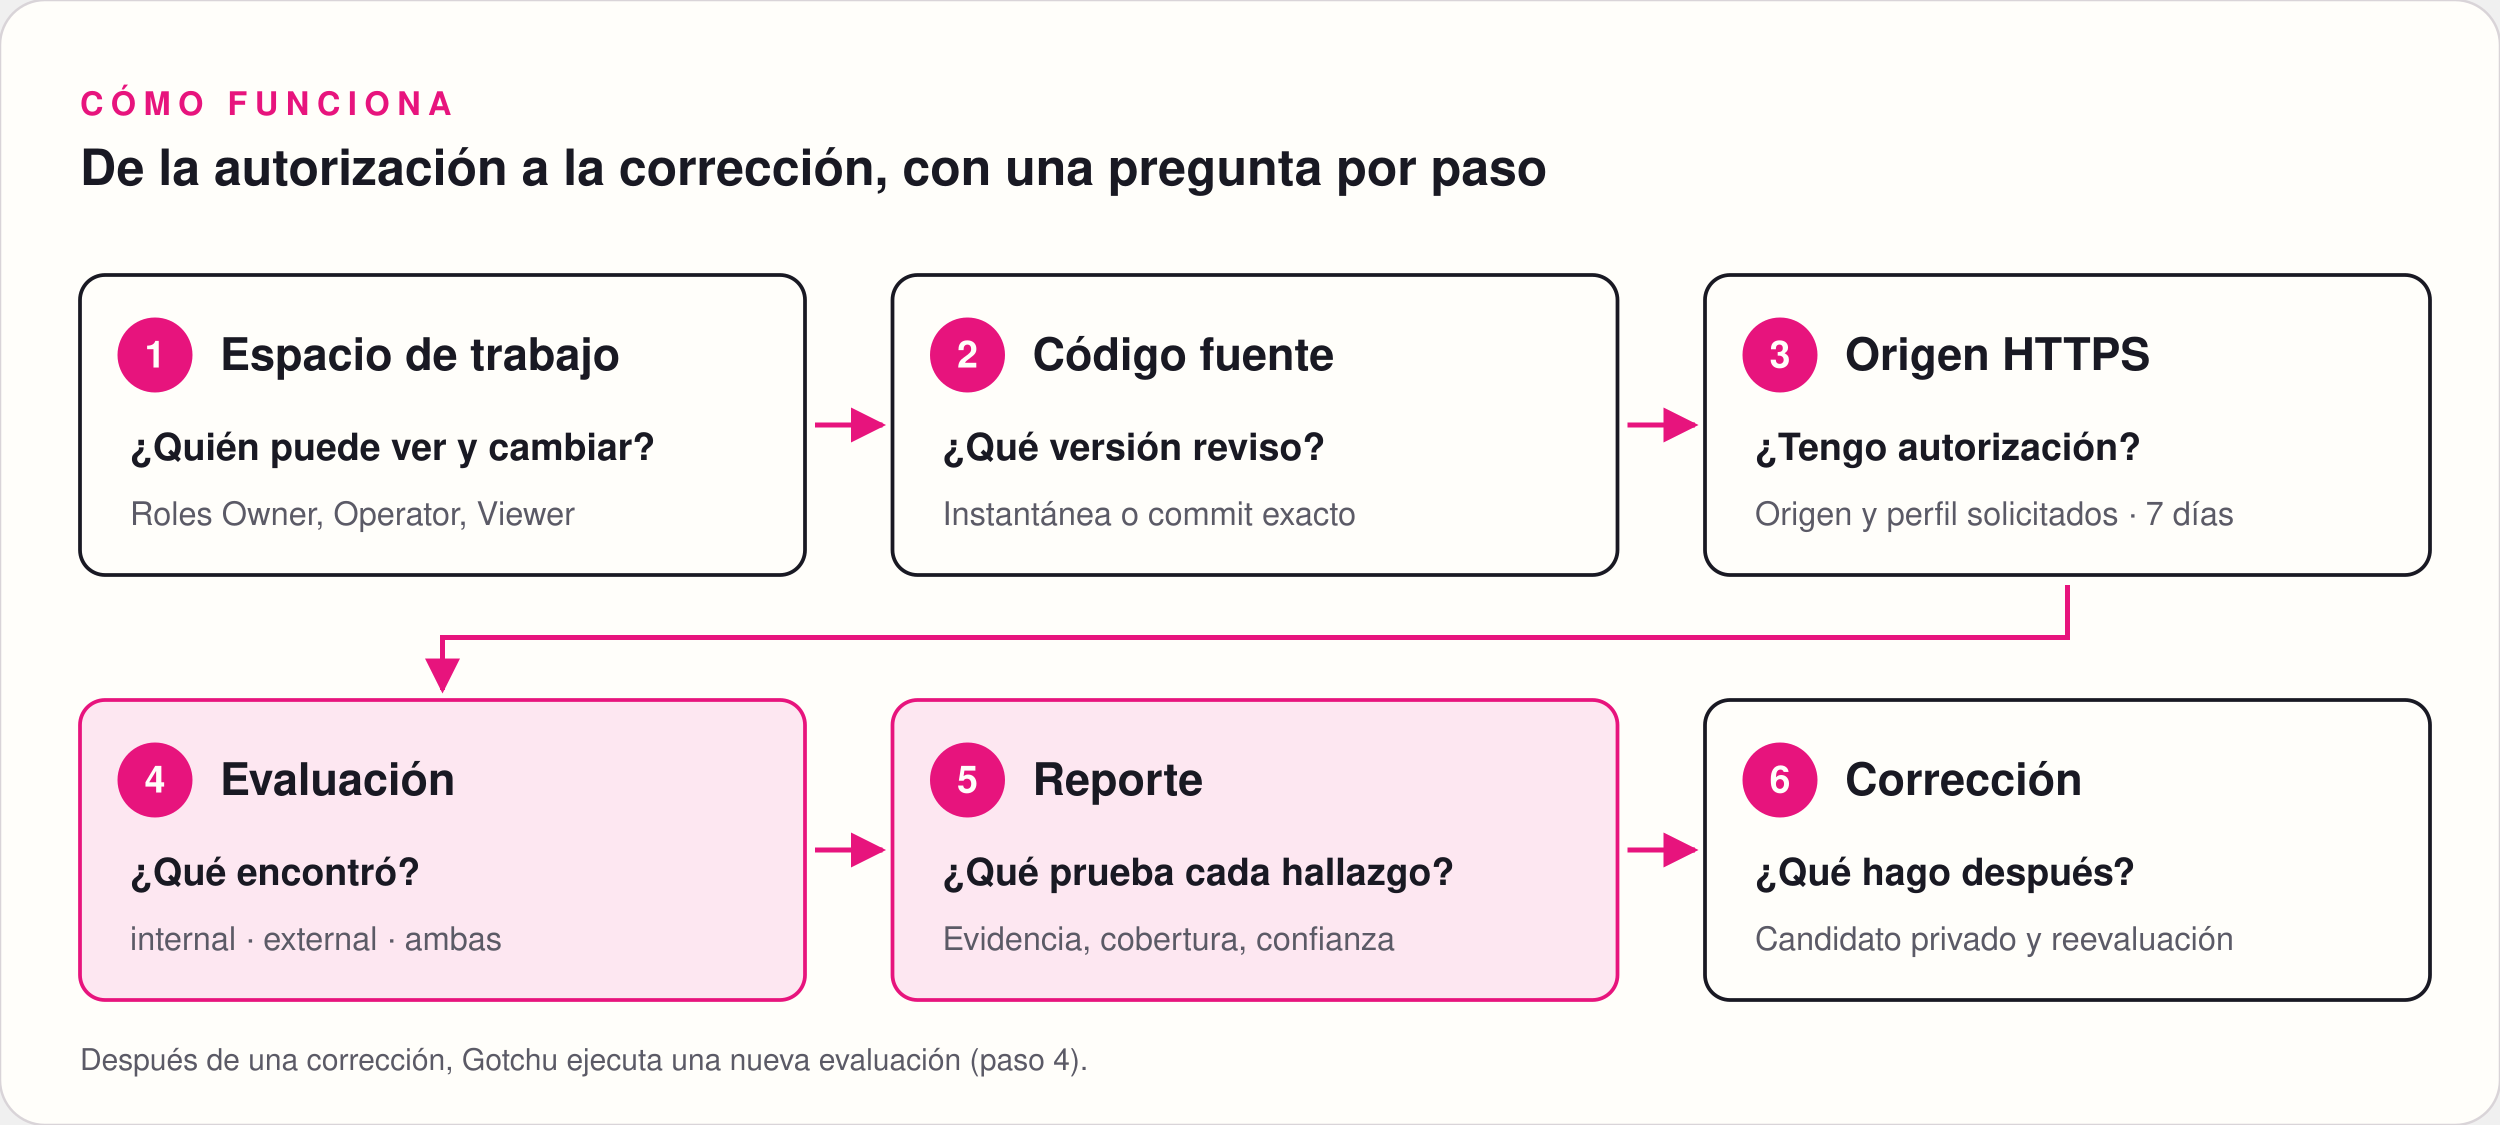
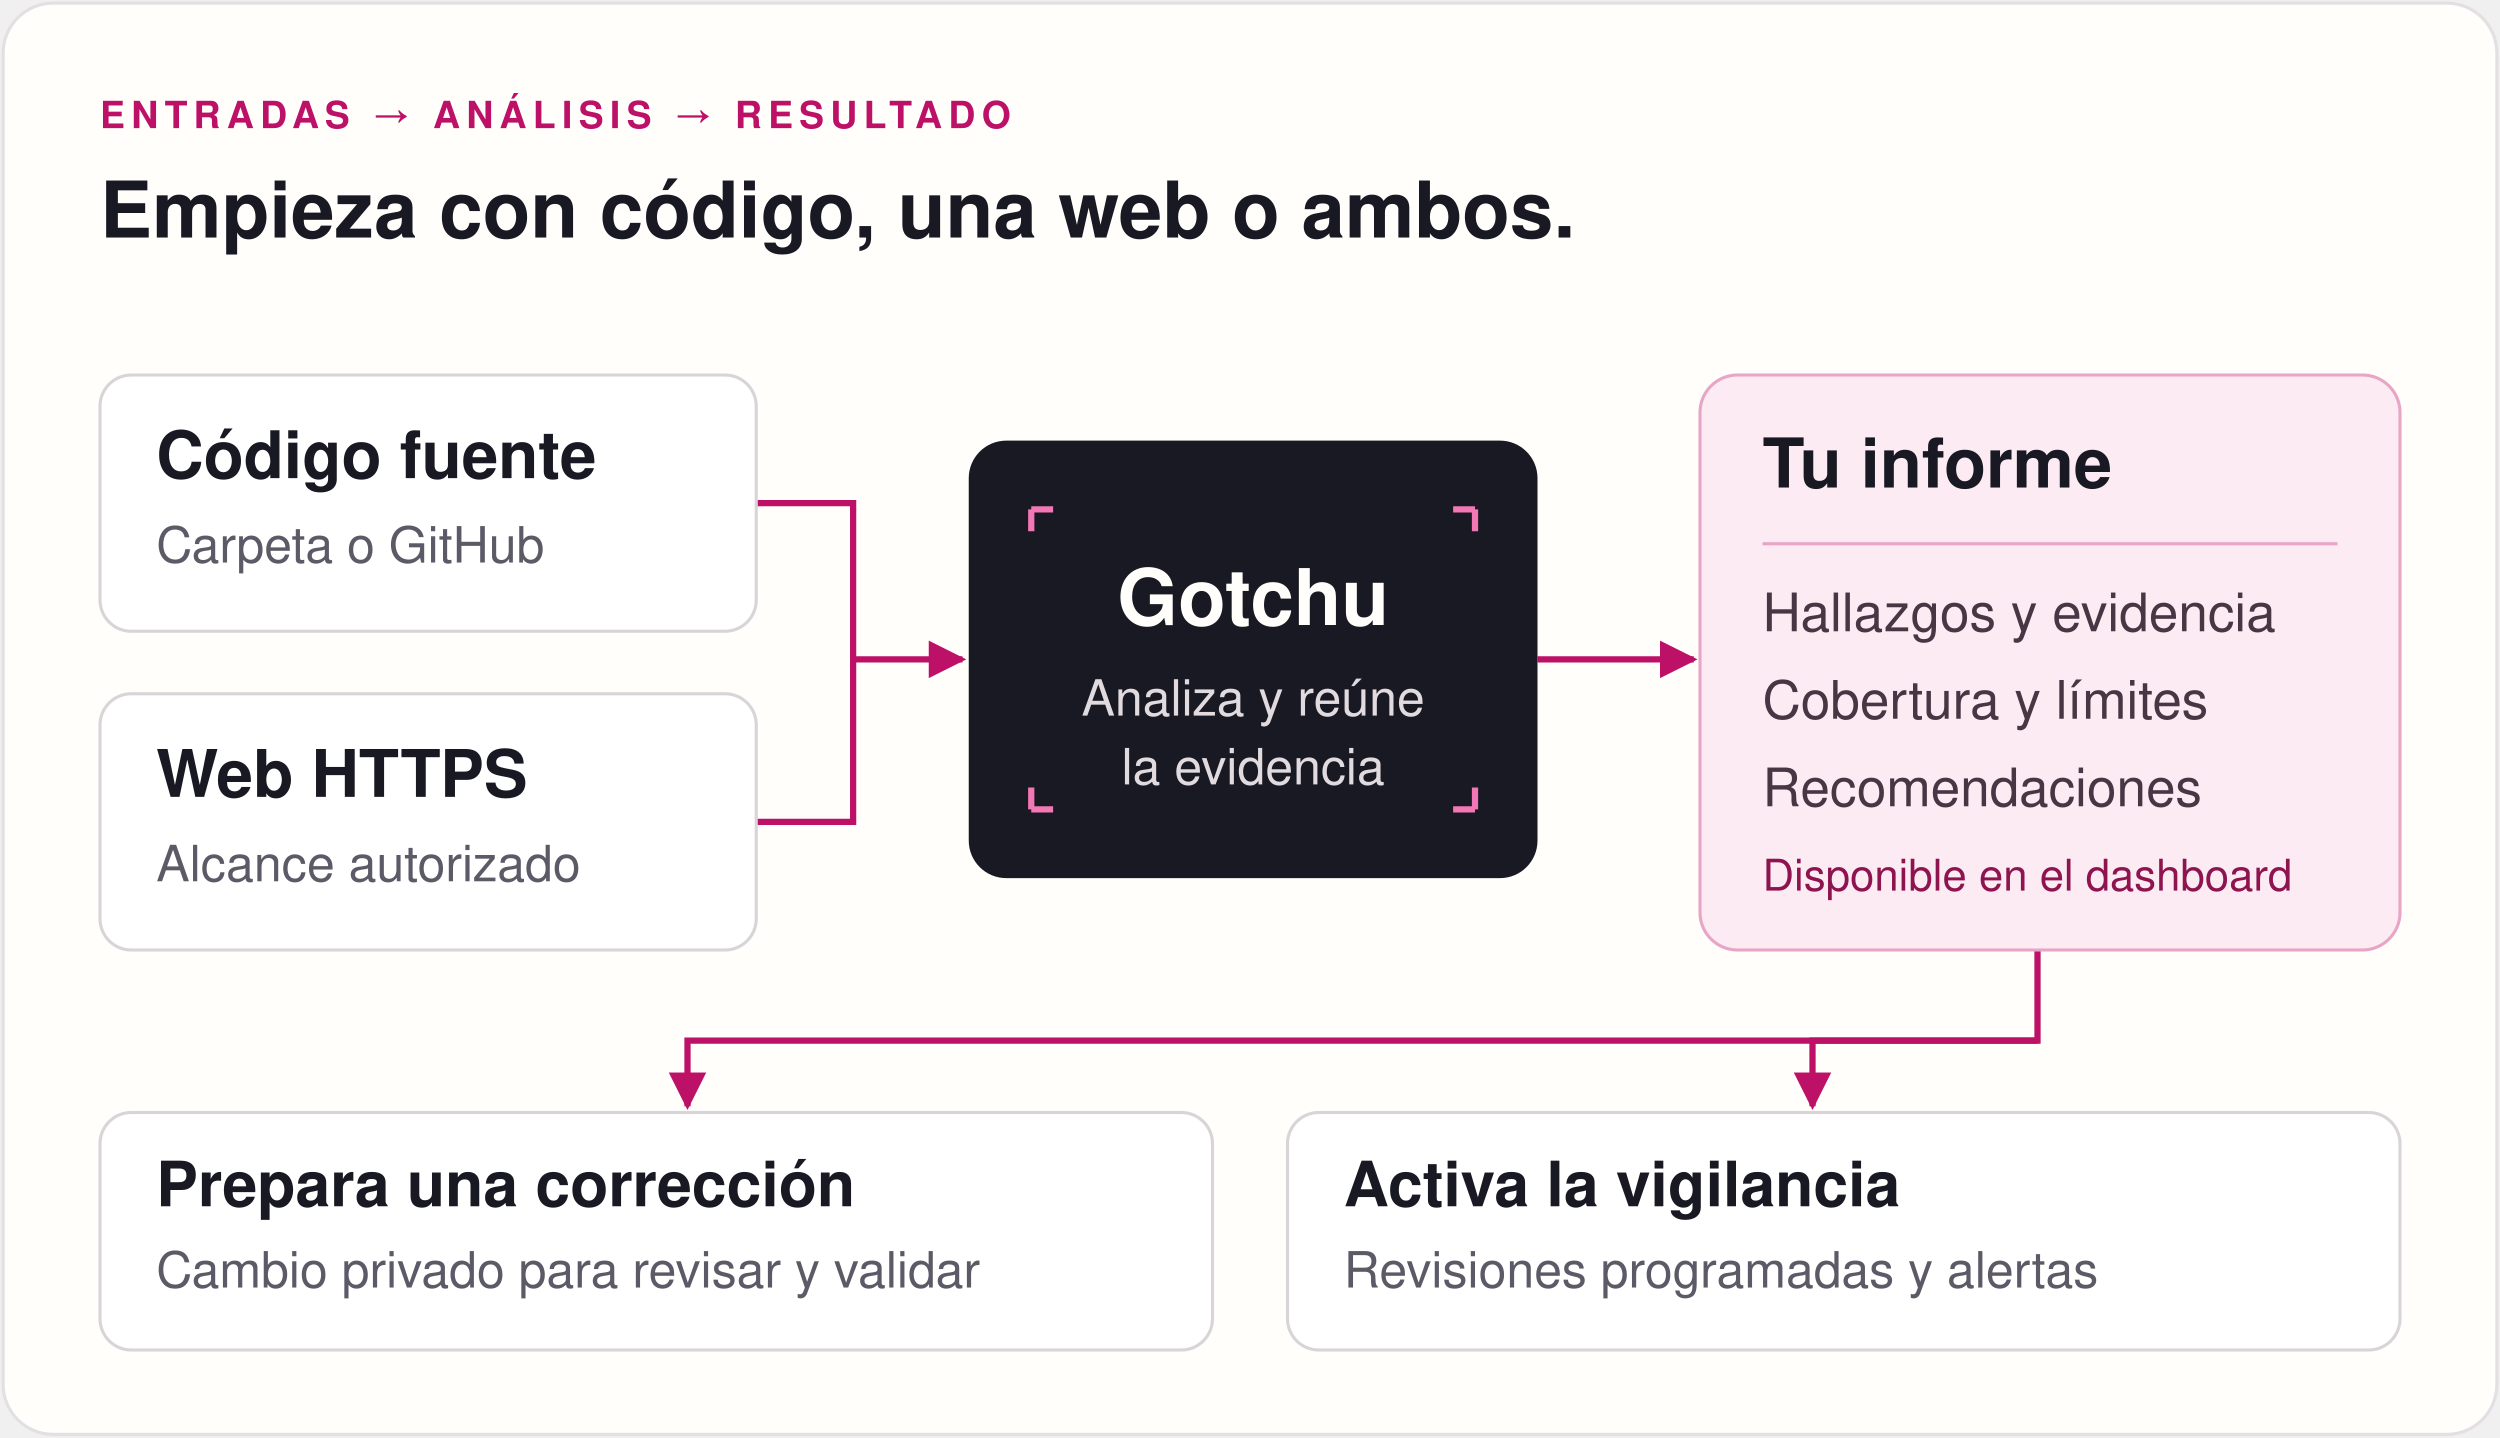
- <svg xmlns="http://www.w3.org/2000/svg" width="1000" height="450" viewBox="0 0 1000 450" role="img" aria-label="Flujo de Gotchu en seis pasos">
+ <svg xmlns="http://www.w3.org/2000/svg" width="800" height="460" viewBox="0 0 800 460" role="img" aria-labelledby="title desc">
  <defs>
-     <marker id="a" viewBox="0 0 10 10" refX="9" refY="5" markerWidth="7" markerHeight="7" orient="auto">
-       <path d="M0 0L10 5L0 10z" fill="#e7147d" />
+     <marker id="arrow" viewBox="0 0 10 10" refX="9" refY="5" markerWidth="6" markerHeight="6" orient="auto">
+       <path d="M0 0 10 5 0 10Z" fill="#bd1067" />
    </marker>
  </defs>
-   <rect width="1000" height="450" rx="18" fill="#fffefa" stroke="#d9d4d8" />
-   <text x="32" y="46" font-family="Saira, 'Segoe UI', Helvetica, Arial, sans-serif" font-size="13" font-weight="700" fill="#e7147d" text-anchor="start" letter-spacing="3">CÓMO FUNCIONA</text>
-   <text x="32" y="74" font-family="Saira, 'Segoe UI', Helvetica, Arial, sans-serif" font-size="20" font-weight="700" fill="#191923" text-anchor="start" letter-spacing="0">De la autorización a la corrección, con una pregunta por paso</text>
-   <rect x="32" y="110" width="290" height="120" rx="10" fill="#fffefa" stroke="#191923" stroke-width="1.5" />
-   <circle cx="62" cy="142" r="15" fill="#e7147d" />
-   <text x="62" y="147" font-family="Saira, 'Segoe UI', Helvetica, Arial, sans-serif" font-size="15" font-weight="700" fill="#fffefa" text-anchor="middle" letter-spacing="0">1</text>
-   <text x="88" y="148" font-family="Saira, 'Segoe UI', Helvetica, Arial, sans-serif" font-size="18" font-weight="700" fill="#191923" text-anchor="start" letter-spacing="0">Espacio de trabajo</text>
-   <text x="52" y="184" font-family="Saira, 'Segoe UI', Helvetica, Arial, sans-serif" font-size="15" font-weight="600" fill="#191923" text-anchor="start" letter-spacing="0">¿Quién puede ver y cambiar?</text>
-   <text x="52" y="210" font-family="Saira, 'Segoe UI', Helvetica, Arial, sans-serif" font-size="13" font-weight="400" fill="#5b5a66" text-anchor="start" letter-spacing="0">Roles Owner, Operator, Viewer</text>
-   <path d="M326 170.0L353 170.0" stroke="#e7147d" stroke-width="2" fill="none" marker-end="url(#a)" />
-   <rect x="357" y="110" width="290" height="120" rx="10" fill="#fffefa" stroke="#191923" stroke-width="1.5" />
-   <circle cx="387" cy="142" r="15" fill="#e7147d" />
-   <text x="387" y="147" font-family="Saira, 'Segoe UI', Helvetica, Arial, sans-serif" font-size="15" font-weight="700" fill="#fffefa" text-anchor="middle" letter-spacing="0">2</text>
-   <text x="413" y="148" font-family="Saira, 'Segoe UI', Helvetica, Arial, sans-serif" font-size="18" font-weight="700" fill="#191923" text-anchor="start" letter-spacing="0">Código fuente</text>
-   <text x="377" y="184" font-family="Saira, 'Segoe UI', Helvetica, Arial, sans-serif" font-size="15" font-weight="600" fill="#191923" text-anchor="start" letter-spacing="0">¿Qué versión reviso?</text>
-   <text x="377" y="210" font-family="Saira, 'Segoe UI', Helvetica, Arial, sans-serif" font-size="13" font-weight="400" fill="#5b5a66" text-anchor="start" letter-spacing="0">Instantánea o commit exacto</text>
-   <path d="M651 170.0L678 170.0" stroke="#e7147d" stroke-width="2" fill="none" marker-end="url(#a)" />
-   <rect x="682" y="110" width="290" height="120" rx="10" fill="#fffefa" stroke="#191923" stroke-width="1.5" />
-   <circle cx="712" cy="142" r="15" fill="#e7147d" />
-   <text x="712" y="147" font-family="Saira, 'Segoe UI', Helvetica, Arial, sans-serif" font-size="15" font-weight="700" fill="#fffefa" text-anchor="middle" letter-spacing="0">3</text>
-   <text x="738" y="148" font-family="Saira, 'Segoe UI', Helvetica, Arial, sans-serif" font-size="18" font-weight="700" fill="#191923" text-anchor="start" letter-spacing="0">Origen HTTPS</text>
-   <text x="702" y="184" font-family="Saira, 'Segoe UI', Helvetica, Arial, sans-serif" font-size="15" font-weight="600" fill="#191923" text-anchor="start" letter-spacing="0">¿Tengo autorización?</text>
-   <text x="702" y="210" font-family="Saira, 'Segoe UI', Helvetica, Arial, sans-serif" font-size="13" font-weight="400" fill="#5b5a66" text-anchor="start" letter-spacing="0">Origen y perfil solicitados · 7 días</text>
-   <rect x="32" y="280" width="290" height="120" rx="10" fill="#fde7f1" stroke="#e7147d" stroke-width="1.5" />
-   <circle cx="62" cy="312" r="15" fill="#e7147d" />
-   <text x="62" y="317" font-family="Saira, 'Segoe UI', Helvetica, Arial, sans-serif" font-size="15" font-weight="700" fill="#fffefa" text-anchor="middle" letter-spacing="0">4</text>
-   <text x="88" y="318" font-family="Saira, 'Segoe UI', Helvetica, Arial, sans-serif" font-size="18" font-weight="700" fill="#191923" text-anchor="start" letter-spacing="0">Evaluación</text>
-   <text x="52" y="354" font-family="Saira, 'Segoe UI', Helvetica, Arial, sans-serif" font-size="15" font-weight="600" fill="#191923" text-anchor="start" letter-spacing="0">¿Qué encontró?</text>
-   <text x="52" y="380" font-family="Saira, 'Segoe UI', Helvetica, Arial, sans-serif" font-size="13" font-weight="400" fill="#5b5a66" text-anchor="start" letter-spacing="0">internal · external · ambas</text>
-   <path d="M326 340.0L353 340.0" stroke="#e7147d" stroke-width="2" fill="none" marker-end="url(#a)" />
-   <rect x="357" y="280" width="290" height="120" rx="10" fill="#fde7f1" stroke="#e7147d" stroke-width="1.5" />
-   <circle cx="387" cy="312" r="15" fill="#e7147d" />
-   <text x="387" y="317" font-family="Saira, 'Segoe UI', Helvetica, Arial, sans-serif" font-size="15" font-weight="700" fill="#fffefa" text-anchor="middle" letter-spacing="0">5</text>
-   <text x="413" y="318" font-family="Saira, 'Segoe UI', Helvetica, Arial, sans-serif" font-size="18" font-weight="700" fill="#191923" text-anchor="start" letter-spacing="0">Reporte</text>
-   <text x="377" y="354" font-family="Saira, 'Segoe UI', Helvetica, Arial, sans-serif" font-size="15" font-weight="600" fill="#191923" text-anchor="start" letter-spacing="0">¿Qué prueba cada hallazgo?</text>
-   <text x="377" y="380" font-family="Saira, 'Segoe UI', Helvetica, Arial, sans-serif" font-size="13" font-weight="400" fill="#5b5a66" text-anchor="start" letter-spacing="0">Evidencia, cobertura, confianza</text>
-   <path d="M651 340.0L678 340.0" stroke="#e7147d" stroke-width="2" fill="none" marker-end="url(#a)" />
-   <rect x="682" y="280" width="290" height="120" rx="10" fill="#fffefa" stroke="#191923" stroke-width="1.5" />
-   <circle cx="712" cy="312" r="15" fill="#e7147d" />
-   <text x="712" y="317" font-family="Saira, 'Segoe UI', Helvetica, Arial, sans-serif" font-size="15" font-weight="700" fill="#fffefa" text-anchor="middle" letter-spacing="0">6</text>
-   <text x="738" y="318" font-family="Saira, 'Segoe UI', Helvetica, Arial, sans-serif" font-size="18" font-weight="700" fill="#191923" text-anchor="start" letter-spacing="0">Corrección</text>
-   <text x="702" y="354" font-family="Saira, 'Segoe UI', Helvetica, Arial, sans-serif" font-size="15" font-weight="600" fill="#191923" text-anchor="start" letter-spacing="0">¿Qué hago después?</text>
-   <text x="702" y="380" font-family="Saira, 'Segoe UI', Helvetica, Arial, sans-serif" font-size="13" font-weight="400" fill="#5b5a66" text-anchor="start" letter-spacing="0">Candidato privado y reevaluación</text>
-   <path d="M827.0 234V255.0H177.0V276" stroke="#e7147d" stroke-width="2" fill="none" marker-end="url(#a)" />
-   <text x="32" y="428" font-family="Saira, 'Segoe UI', Helvetica, Arial, sans-serif" font-size="12" font-weight="400" fill="#5b5a66" text-anchor="start" letter-spacing="0">Después de una corrección, Gotchu ejecuta una nueva evaluación (paso 4).</text>
+   <rect x="1" y="1" width="798" height="458" rx="16" fill="#fffefa" stroke="#e3dfe2" />
+   <g font-family="-apple-system, BlinkMacSystemFont, 'Segoe UI', Helvetica, Arial, sans-serif">
+     <text x="32" y="41" font-size="12" font-weight="700" letter-spacing="2" fill="#bd1067">ENTRADAS → ANÁLISIS → RESULTADO</text>
+     <text x="32" y="76" font-size="25" font-weight="700" fill="#191923">Empieza con código, una web o ambos.</text>
+     <g fill="none" stroke="#bd1067" stroke-width="2" marker-end="url(#arrow)">
+       <path d="M242 161H273V211H308" />
+       <path d="M242 263H273V211" marker-end="none" />
+       <path d="M492 211H542" />
+       <path d="M652 300V333H220V354" />
+       <path d="M652 333H580V354" />
+     </g>
+     <rect x="32" y="120" width="210" height="82" rx="10" fill="#ffffff" stroke="#d9d4d8" />
+     <text x="50" y="153" font-size="21" font-weight="650" fill="#191923">Código fuente</text>
+     <text x="50" y="180" font-size="16" fill="#5b5a66">Carpeta o GitHub</text>
+     <rect x="32" y="222" width="210" height="82" rx="10" fill="#ffffff" stroke="#d9d4d8" />
+     <text x="50" y="255" font-size="21" font-weight="650" fill="#191923">Web HTTPS</text>
+     <text x="50" y="282" font-size="16" fill="#5b5a66">Alcance autorizado</text>
+     <rect x="310" y="141" width="182" height="140" rx="12" fill="#191923" />
+     <path d="M330 163H337M330 163V170M472 163H465M472 163V170M330 259H337M330 259V252M472 259H465M472 259V252" fill="none" stroke="#f177b5" stroke-width="2" />
+     <text x="401" y="200" text-anchor="middle" font-size="25" font-weight="700" fill="#fffefa">Gotchu</text>
+     <text x="401" y="229" text-anchor="middle" font-size="16" fill="#e1dbe0">Analiza y reúne</text>
+     <text x="401" y="251" text-anchor="middle" font-size="16" fill="#e1dbe0">la evidencia</text>
+     <rect x="544" y="120" width="224" height="184" rx="12" fill="#fcebf3" stroke="#e8a5c6" />
+     <text x="564" y="156" font-size="22" font-weight="700" fill="#191923">Tu informe</text>
+     <path d="M564 174H748" stroke="#e8a5c6" />
+     <g font-size="17" fill="#493543">
+       <text x="564" y="202">Hallazgos y evidencia</text>
+       <text x="564" y="230">Cobertura y límites</text>
+       <text x="564" y="258">Recomendaciones</text>
+     </g>
+     <text x="564" y="285" font-size="14" fill="#8e144f">Disponible en el dashboard</text>
+     <rect x="32" y="356" width="356" height="76" rx="10" fill="#ffffff" stroke="#d9d4d8" />
+     <text x="50" y="386" font-size="20" font-weight="650" fill="#191923">Prepara una corrección</text>
+     <text x="50" y="412" font-size="16" fill="#5b5a66">Cambio privado para revisar y validar</text>
+     <rect x="412" y="356" width="356" height="76" rx="10" fill="#ffffff" stroke="#d9d4d8" />
+     <text x="430" y="386" font-size="20" font-weight="650" fill="#191923">Activa la vigilancia</text>
+     <text x="430" y="412" font-size="16" fill="#5b5a66">Revisiones programadas y alertas</text>
+   </g>
</svg>
